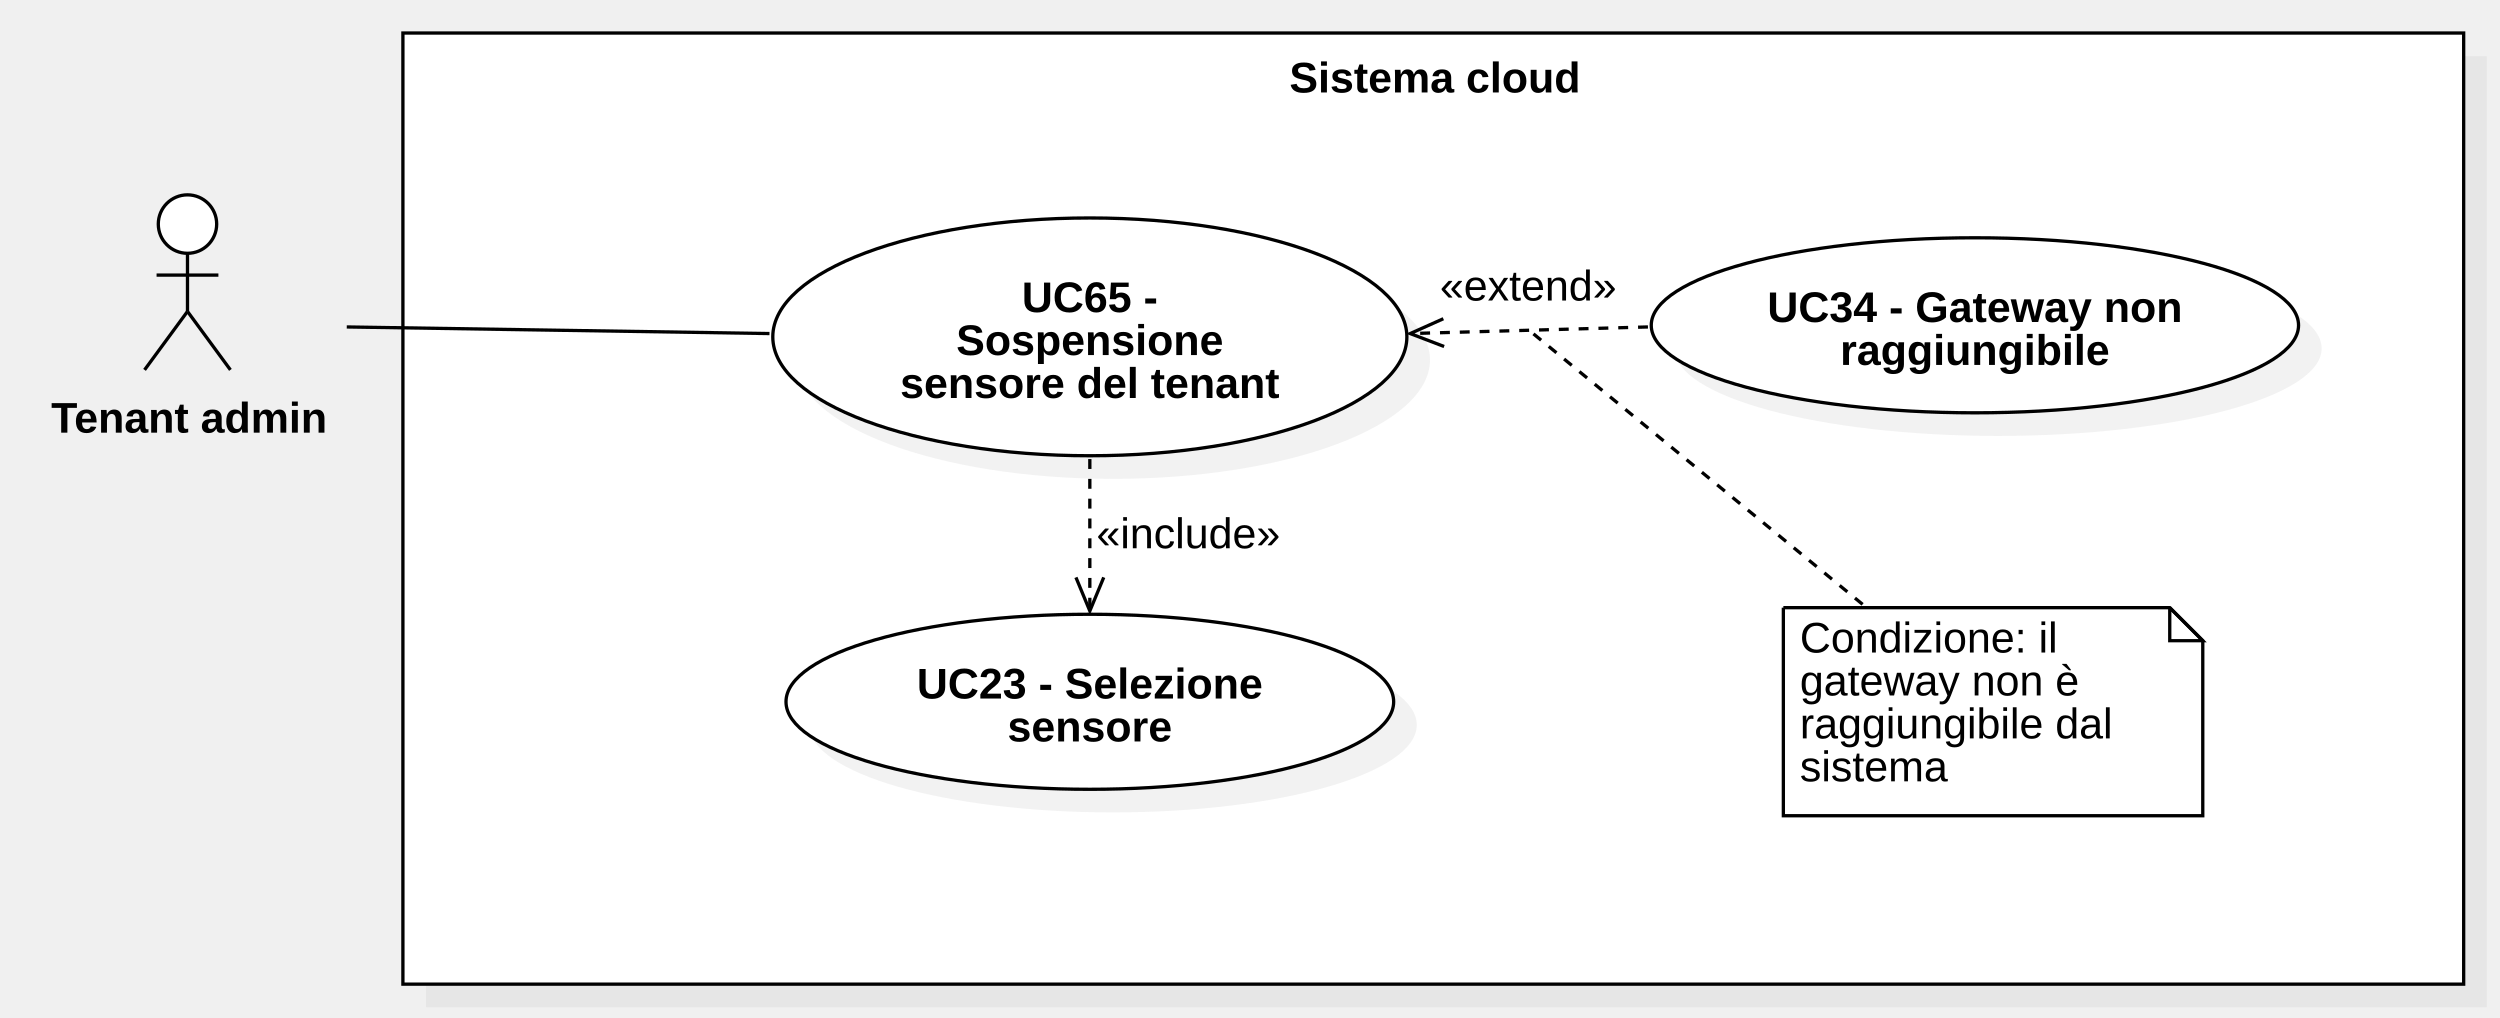
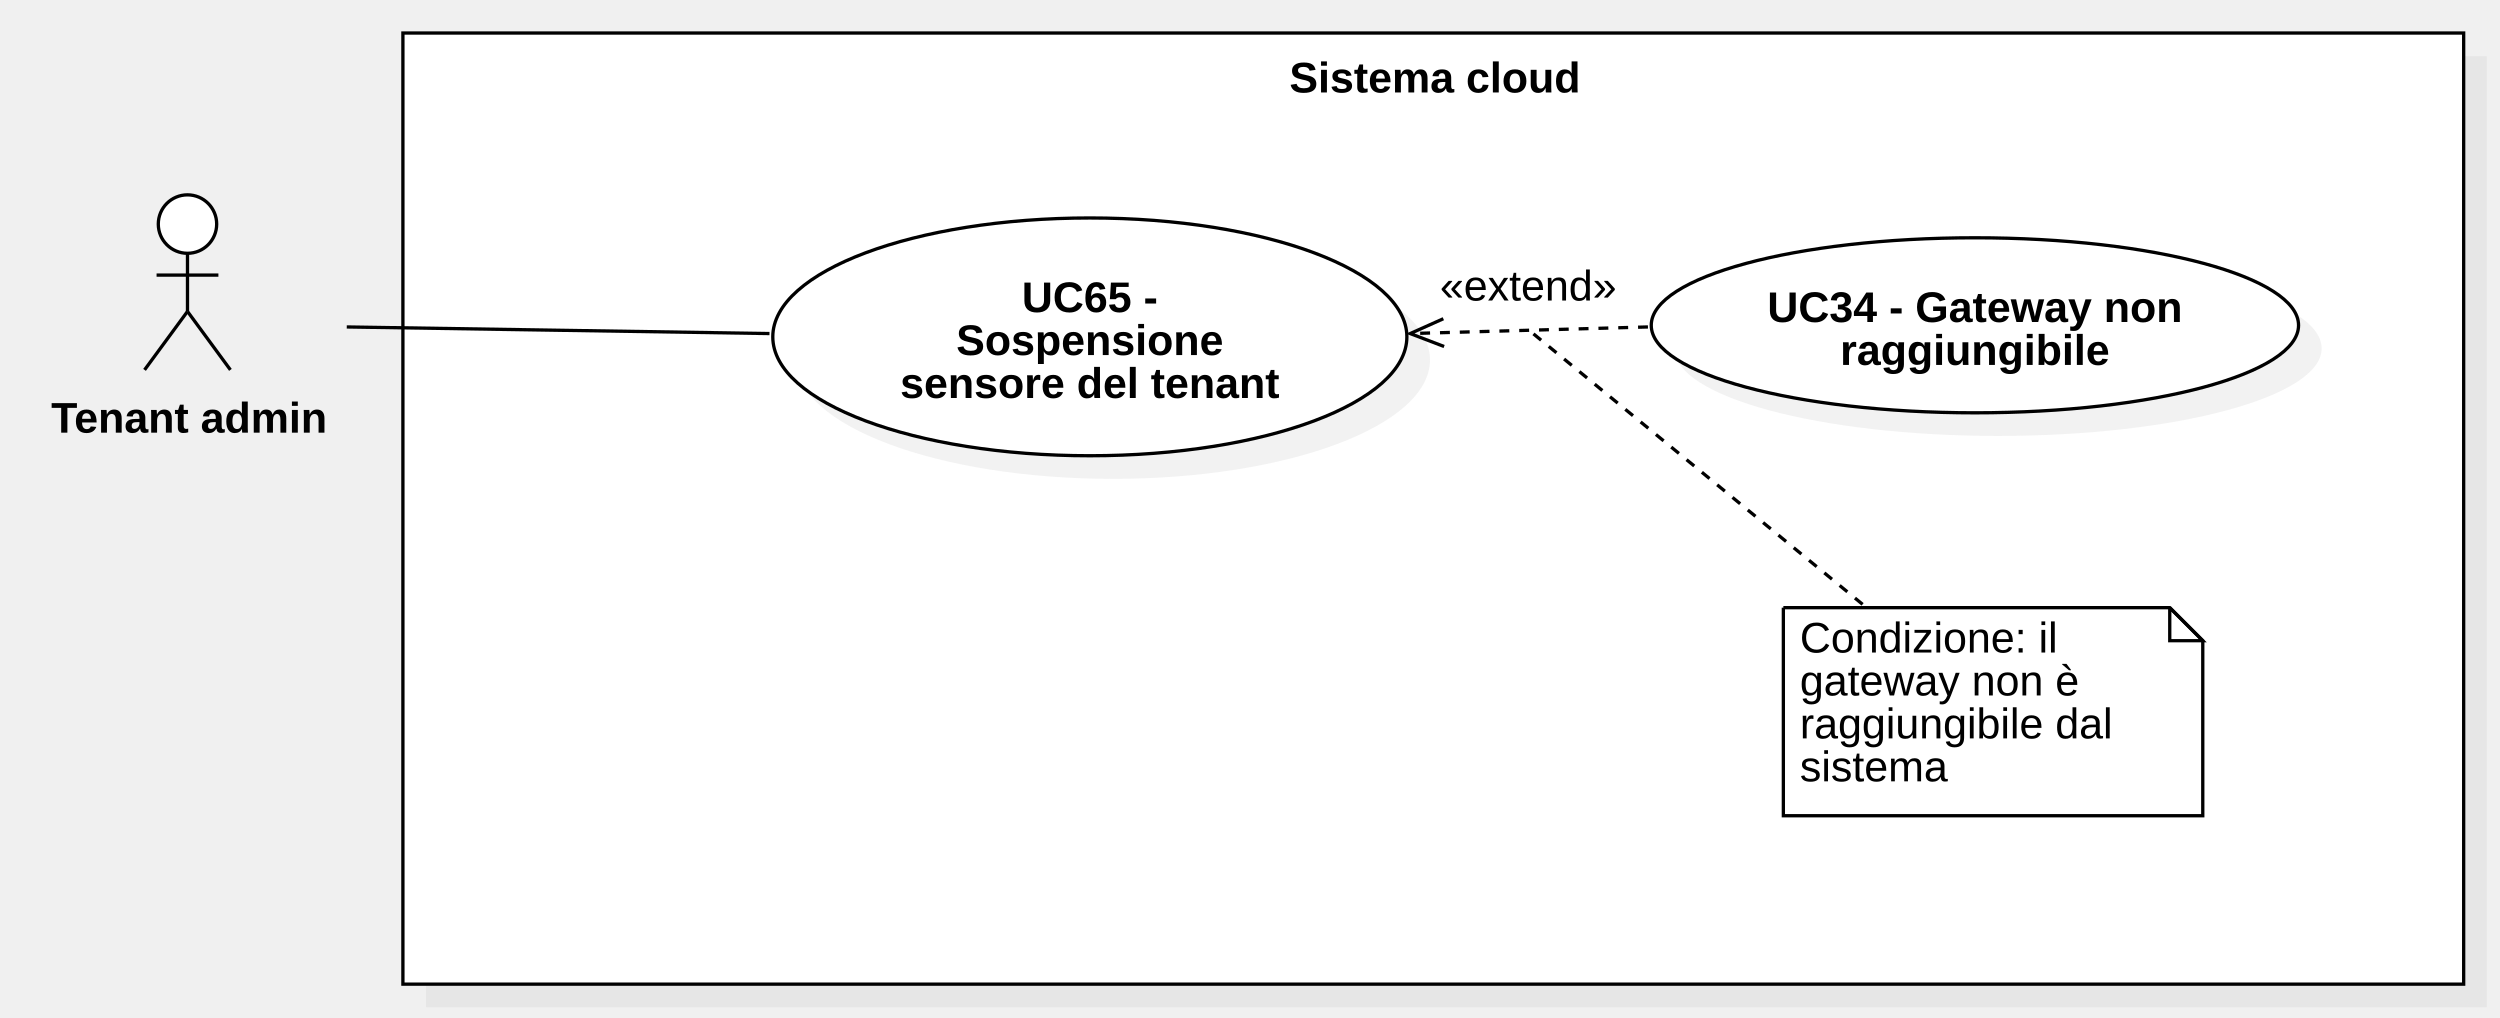
<svg xmlns="http://www.w3.org/2000/svg" version="1.1" width="757" height="308">
  <defs />
  <g>
    <g>
      <rect fill="#C0C0C0" stroke="none" x="157" y="33" width="624" height="288" transform="matrix(1 0 0 1 -28 -16)" fill-opacity="0.2" />
    </g>
    <g>
      <rect fill="#ffffff" stroke="none" x="150" y="26" width="624" height="288" transform="matrix(1 0 0 1 -28 -16)" />
    </g>
    <g>
      <path fill="none" stroke="#000000" paint-order="fill stroke markers" d=" M 122 10 L 746 10 L 746 298 L 122 298 L 122 10 Z Z" stroke-miterlimit="10" stroke-dasharray="" />
    </g>
    <g>
      <g>
        <path fill="none" stroke="none" />
        <text fill="#000000" stroke="none" font-family="Arial" font-size="13px" font-style="normal" font-weight="bold" text-decoration="undefined" x="462.5" y="39.5" text-anchor="middle" dominant-baseline="central" transform="matrix(1 0 0 1 -28 -16)">Sistema cloud</text>
      </g>
    </g>
    <g>
      <path fill="#ffffff" stroke="none" paint-order="stroke fill markers" d=" M 47.931 67.85 C 47.931 62.962 51.889 59 56.771 59 C 61.653 59 65.611 62.962 65.611 67.85 C 65.611 72.738 61.653 76.7 56.771 76.7 C 51.889 76.7 47.931 72.738 47.931 67.85 Z" />
    </g>
    <g>
      <path fill="none" stroke="#000000" paint-order="fill stroke markers" d=" M 47.931 67.85 C 47.931 62.962 51.889 59 56.771 59 C 61.653 59 65.611 62.962 65.611 67.85 C 65.611 72.738 61.653 76.7 56.771 76.7 C 51.889 76.7 47.931 72.738 47.931 67.85 Z" stroke-miterlimit="10" stroke-dasharray="" />
    </g>
    <g>
      <path fill="none" stroke="#000000" paint-order="fill stroke markers" d=" M 56.771 76.7 L 56.771 94.3" stroke-miterlimit="10" stroke-dasharray="" />
    </g>
    <g>
      <path fill="none" stroke="#000000" paint-order="fill stroke markers" d=" M 47.411 83.3 L 66.131 83.3" stroke-miterlimit="10" stroke-dasharray="" />
    </g>
    <g>
      <path fill="none" stroke="#000000" paint-order="fill stroke markers" d=" M 56.771 94.3 L 43.771 112" stroke-miterlimit="10" stroke-dasharray="" />
    </g>
    <g>
      <path fill="none" stroke="#000000" paint-order="fill stroke markers" d=" M 56.771 94.3 L 69.771 112" stroke-miterlimit="10" stroke-dasharray="" />
    </g>
    <g>
      <g>
        <path fill="none" stroke="none" />
        <text fill="#000000" stroke="none" font-family="Arial" font-size="13px" font-style="normal" font-weight="bold" text-decoration="undefined" x="85.271" y="142.5" text-anchor="middle" dominant-baseline="central" transform="matrix(1 0 0 1 -28 -16)">Tenant admin</text>
      </g>
    </g>
    <g>
      <path fill="#C0C0C0" stroke="none" paint-order="stroke fill markers" d=" M 241 109 C 241 89.118 283.981 73 337 73 C 390.019 73 433 89.118 433 109 C 433 128.882 390.019 145 337 145 C 283.981 145 241 128.882 241 109 Z" fill-opacity="0.2" />
    </g>
    <g>
      <path fill="#ffffff" stroke="none" paint-order="stroke fill markers" d=" M 234 102 C 234 82.118 276.981 66 330 66 C 383.019 66 426 82.118 426 102 C 426 121.882 383.019 138 330 138 C 276.981 138 234 121.882 234 102 Z" />
    </g>
    <g>
      <path fill="none" stroke="#000000" paint-order="fill stroke markers" d=" M 234 102 C 234 82.118 276.981 66 330 66 C 383.019 66 426 82.118 426 102 C 426 121.882 383.019 138 330 138 C 276.981 138 234 121.882 234 102 Z" stroke-miterlimit="10" stroke-dasharray="" />
    </g>
    <g>
      <g>
        <path fill="none" stroke="none" />
        <text fill="#000000" stroke="none" font-family="Arial" font-size="13px" font-style="normal" font-weight="bold" text-decoration="undefined" x="358" y="106" text-anchor="middle" dominant-baseline="central" transform="matrix(1 0 0 1 -28 -16)">UC65 -</text>
        <text fill="#000000" stroke="none" font-family="Arial" font-size="13px" font-style="normal" font-weight="bold" text-decoration="undefined" x="358" y="119" text-anchor="middle" dominant-baseline="central" transform="matrix(1 0 0 1 -28 -16)">Sospensione</text>
        <text fill="#000000" stroke="none" font-family="Arial" font-size="13px" font-style="normal" font-weight="bold" text-decoration="undefined" x="358" y="132" text-anchor="middle" dominant-baseline="central" transform="matrix(1 0 0 1 -28 -16)">sensore del tenant</text>
      </g>
    </g>
    <g>
-       <path fill="#C0C0C0" stroke="none" paint-order="stroke fill markers" d=" M 245 219.5 C 245 204.864 286.19 193 337 193 C 387.81 193 429 204.864 429 219.5 C 429 234.136 387.81 246 337 246 C 286.19 246 245 234.136 245 219.5 Z" fill-opacity="0.2" />
-     </g>
-     <g>
-       <path fill="#ffffff" stroke="none" paint-order="stroke fill markers" d=" M 238 212.5 C 238 197.864 279.19 186 330 186 C 380.81 186 422 197.864 422 212.5 C 422 227.136 380.81 239 330 239 C 279.19 239 238 227.136 238 212.5 Z" />
-     </g>
-     <g>
-       <path fill="none" stroke="#000000" paint-order="fill stroke markers" d=" M 238 212.5 C 238 197.864 279.19 186 330 186 C 380.81 186 422 197.864 422 212.5 C 422 227.136 380.81 239 330 239 C 279.19 239 238 227.136 238 212.5 Z" stroke-miterlimit="10" stroke-dasharray="" />
-     </g>
-     <g>
-       <g>
-         <path fill="none" stroke="none" />
-         <text fill="#000000" stroke="none" font-family="Arial" font-size="13px" font-style="normal" font-weight="bold" text-decoration="undefined" x="358" y="223" text-anchor="middle" dominant-baseline="central" transform="matrix(1 0 0 1 -28 -16)">UC23 - Selezione</text>
-         <text fill="#000000" stroke="none" font-family="Arial" font-size="13px" font-style="normal" font-weight="bold" text-decoration="undefined" x="358" y="236" text-anchor="middle" dominant-baseline="central" transform="matrix(1 0 0 1 -28 -16)">sensore</text>
-       </g>
-     </g>
-     <g>
      <path fill="#C0C0C0" stroke="none" paint-order="stroke fill markers" d=" M 507 105.5 C 507 90.864 550.876 79 605 79 C 659.124 79 703 90.864 703 105.5 C 703 120.136 659.124 132 605 132 C 550.876 132 507 120.136 507 105.5 Z" fill-opacity="0.2" />
    </g>
    <g>
      <path fill="#ffffff" stroke="none" paint-order="stroke fill markers" d=" M 500 98.5 C 500 83.864 543.876 72 598 72 C 652.124 72 696 83.864 696 98.5 C 696 113.136 652.124 125 598 125 C 543.876 125 500 113.136 500 98.5 Z" />
    </g>
    <g>
      <path fill="none" stroke="#000000" paint-order="fill stroke markers" d=" M 500 98.5 C 500 83.864 543.876 72 598 72 C 652.124 72 696 83.864 696 98.5 C 696 113.136 652.124 125 598 125 C 543.876 125 500 113.136 500 98.5 Z" stroke-miterlimit="10" stroke-dasharray="" />
    </g>
    <g>
      <g>
        <path fill="none" stroke="none" />
        <text fill="#000000" stroke="none" font-family="Arial" font-size="13px" font-style="normal" font-weight="bold" text-decoration="undefined" x="626" y="109" text-anchor="middle" dominant-baseline="central" transform="matrix(1 0 0 1 -28 -16)">UC34 - Gateway non</text>
        <text fill="#000000" stroke="none" font-family="Arial" font-size="13px" font-style="normal" font-weight="bold" text-decoration="undefined" x="626" y="122" text-anchor="middle" dominant-baseline="central" transform="matrix(1 0 0 1 -28 -16)">raggiungibile</text>
-       </g>
-     </g>
-     <g>
-       <path fill="none" stroke="#000000" paint-order="fill stroke markers" d=" M 330 139 L 330 185" stroke-miterlimit="10" stroke-dasharray="3" />
-     </g>
-     <g>
-       <path fill="none" stroke="#000000" paint-order="fill stroke markers" d=" M 325.79 174.837 L 330 185 L 334.21 174.837" stroke-miterlimit="10" stroke-dasharray="" />
-     </g>
-     <g>
-       <rect fill="#ffffff" stroke="none" x="360" y="171" width="55.656" height="13" transform="matrix(1 0 0 1 -28 -16)" />
-     </g>
-     <g>
-       <g>
-         <path fill="none" stroke="none" />
-         <text fill="#000000" stroke="none" font-family="Arial" font-size="13px" font-style="normal" font-weight="normal" text-decoration="undefined" x="387.828" y="177.5" text-anchor="middle" dominant-baseline="central" transform="matrix(1 0 0 1 -28 -16)">«include»</text>
      </g>
    </g>
    <g>
      <path fill="none" stroke="#000000" paint-order="fill stroke markers" d=" M 105 99 L 233 101" stroke-miterlimit="10" stroke-dasharray="" />
    </g>
    <g>
      <path fill="none" stroke="#000000" paint-order="fill stroke markers" d=" M 499 99 L 427 101" stroke-miterlimit="10" stroke-dasharray="3" />
    </g>
    <g>
      <path fill="none" stroke="#000000" paint-order="fill stroke markers" d=" M 437.042 96.51 L 427 101 L 437.276 104.926" stroke-miterlimit="10" stroke-dasharray="" />
    </g>
    <g>
      <rect fill="#ffffff" stroke="none" x="464" y="96" width="53.492" height="13" transform="matrix(1 0 0 1 -28 -16)" />
    </g>
    <g>
      <g>
        <path fill="none" stroke="none" />
        <text fill="#000000" stroke="none" font-family="Arial" font-size="13px" font-style="normal" font-weight="normal" text-decoration="undefined" x="490.746" y="102.5" text-anchor="middle" dominant-baseline="central" transform="matrix(1 0 0 1 -28 -16)">«extend»</text>
      </g>
    </g>
    <g>
      <path fill="#ffffff" stroke="none" paint-order="stroke fill markers" d=" M 540 184 L 657 184 L 667 194 L 667 247 L 540 247 L 540 184" />
    </g>
    <g>
      <path fill="none" stroke="#000000" paint-order="fill stroke markers" d=" M 540 184 L 657 184 L 667 194 L 667 247 L 540 247 L 540 184 L 540 184" stroke-miterlimit="10" stroke-dasharray="" />
    </g>
    <g>
      <path fill="none" stroke="#000000" paint-order="fill stroke markers" d=" M 657 184 L 657 194 L 667 194 L 657 184" stroke-miterlimit="10" stroke-dasharray="" />
    </g>
    <g>
      <g>
        <path fill="none" stroke="none" />
        <text fill="#000000" stroke="none" font-family="Arial" font-size="13px" font-style="normal" font-weight="normal" text-decoration="undefined" x="573" y="205" text-anchor="start" dominant-baseline="text-before-edge" transform="matrix(1 0 0 1 -28 -16)">Condizione: il</text>
        <text fill="#000000" stroke="none" font-family="Arial" font-size="13px" font-style="normal" font-weight="normal" text-decoration="undefined" x="573" y="218" text-anchor="start" dominant-baseline="text-before-edge" transform="matrix(1 0 0 1 -28 -16)">gateway non è</text>
        <text fill="#000000" stroke="none" font-family="Arial" font-size="13px" font-style="normal" font-weight="normal" text-decoration="undefined" x="573" y="231" text-anchor="start" dominant-baseline="text-before-edge" transform="matrix(1 0 0 1 -28 -16)">raggiungibile dal</text>
        <text fill="#000000" stroke="none" font-family="Arial" font-size="13px" font-style="normal" font-weight="normal" text-decoration="undefined" x="573" y="244" text-anchor="start" dominant-baseline="text-before-edge" transform="matrix(1 0 0 1 -28 -16)">sistema</text>
      </g>
    </g>
    <g>
      <path fill="none" stroke="#000000" paint-order="fill stroke markers" d=" M 564 183 L 463 100" stroke-miterlimit="10" stroke-dasharray="3" />
    </g>
  </g>
</svg>
